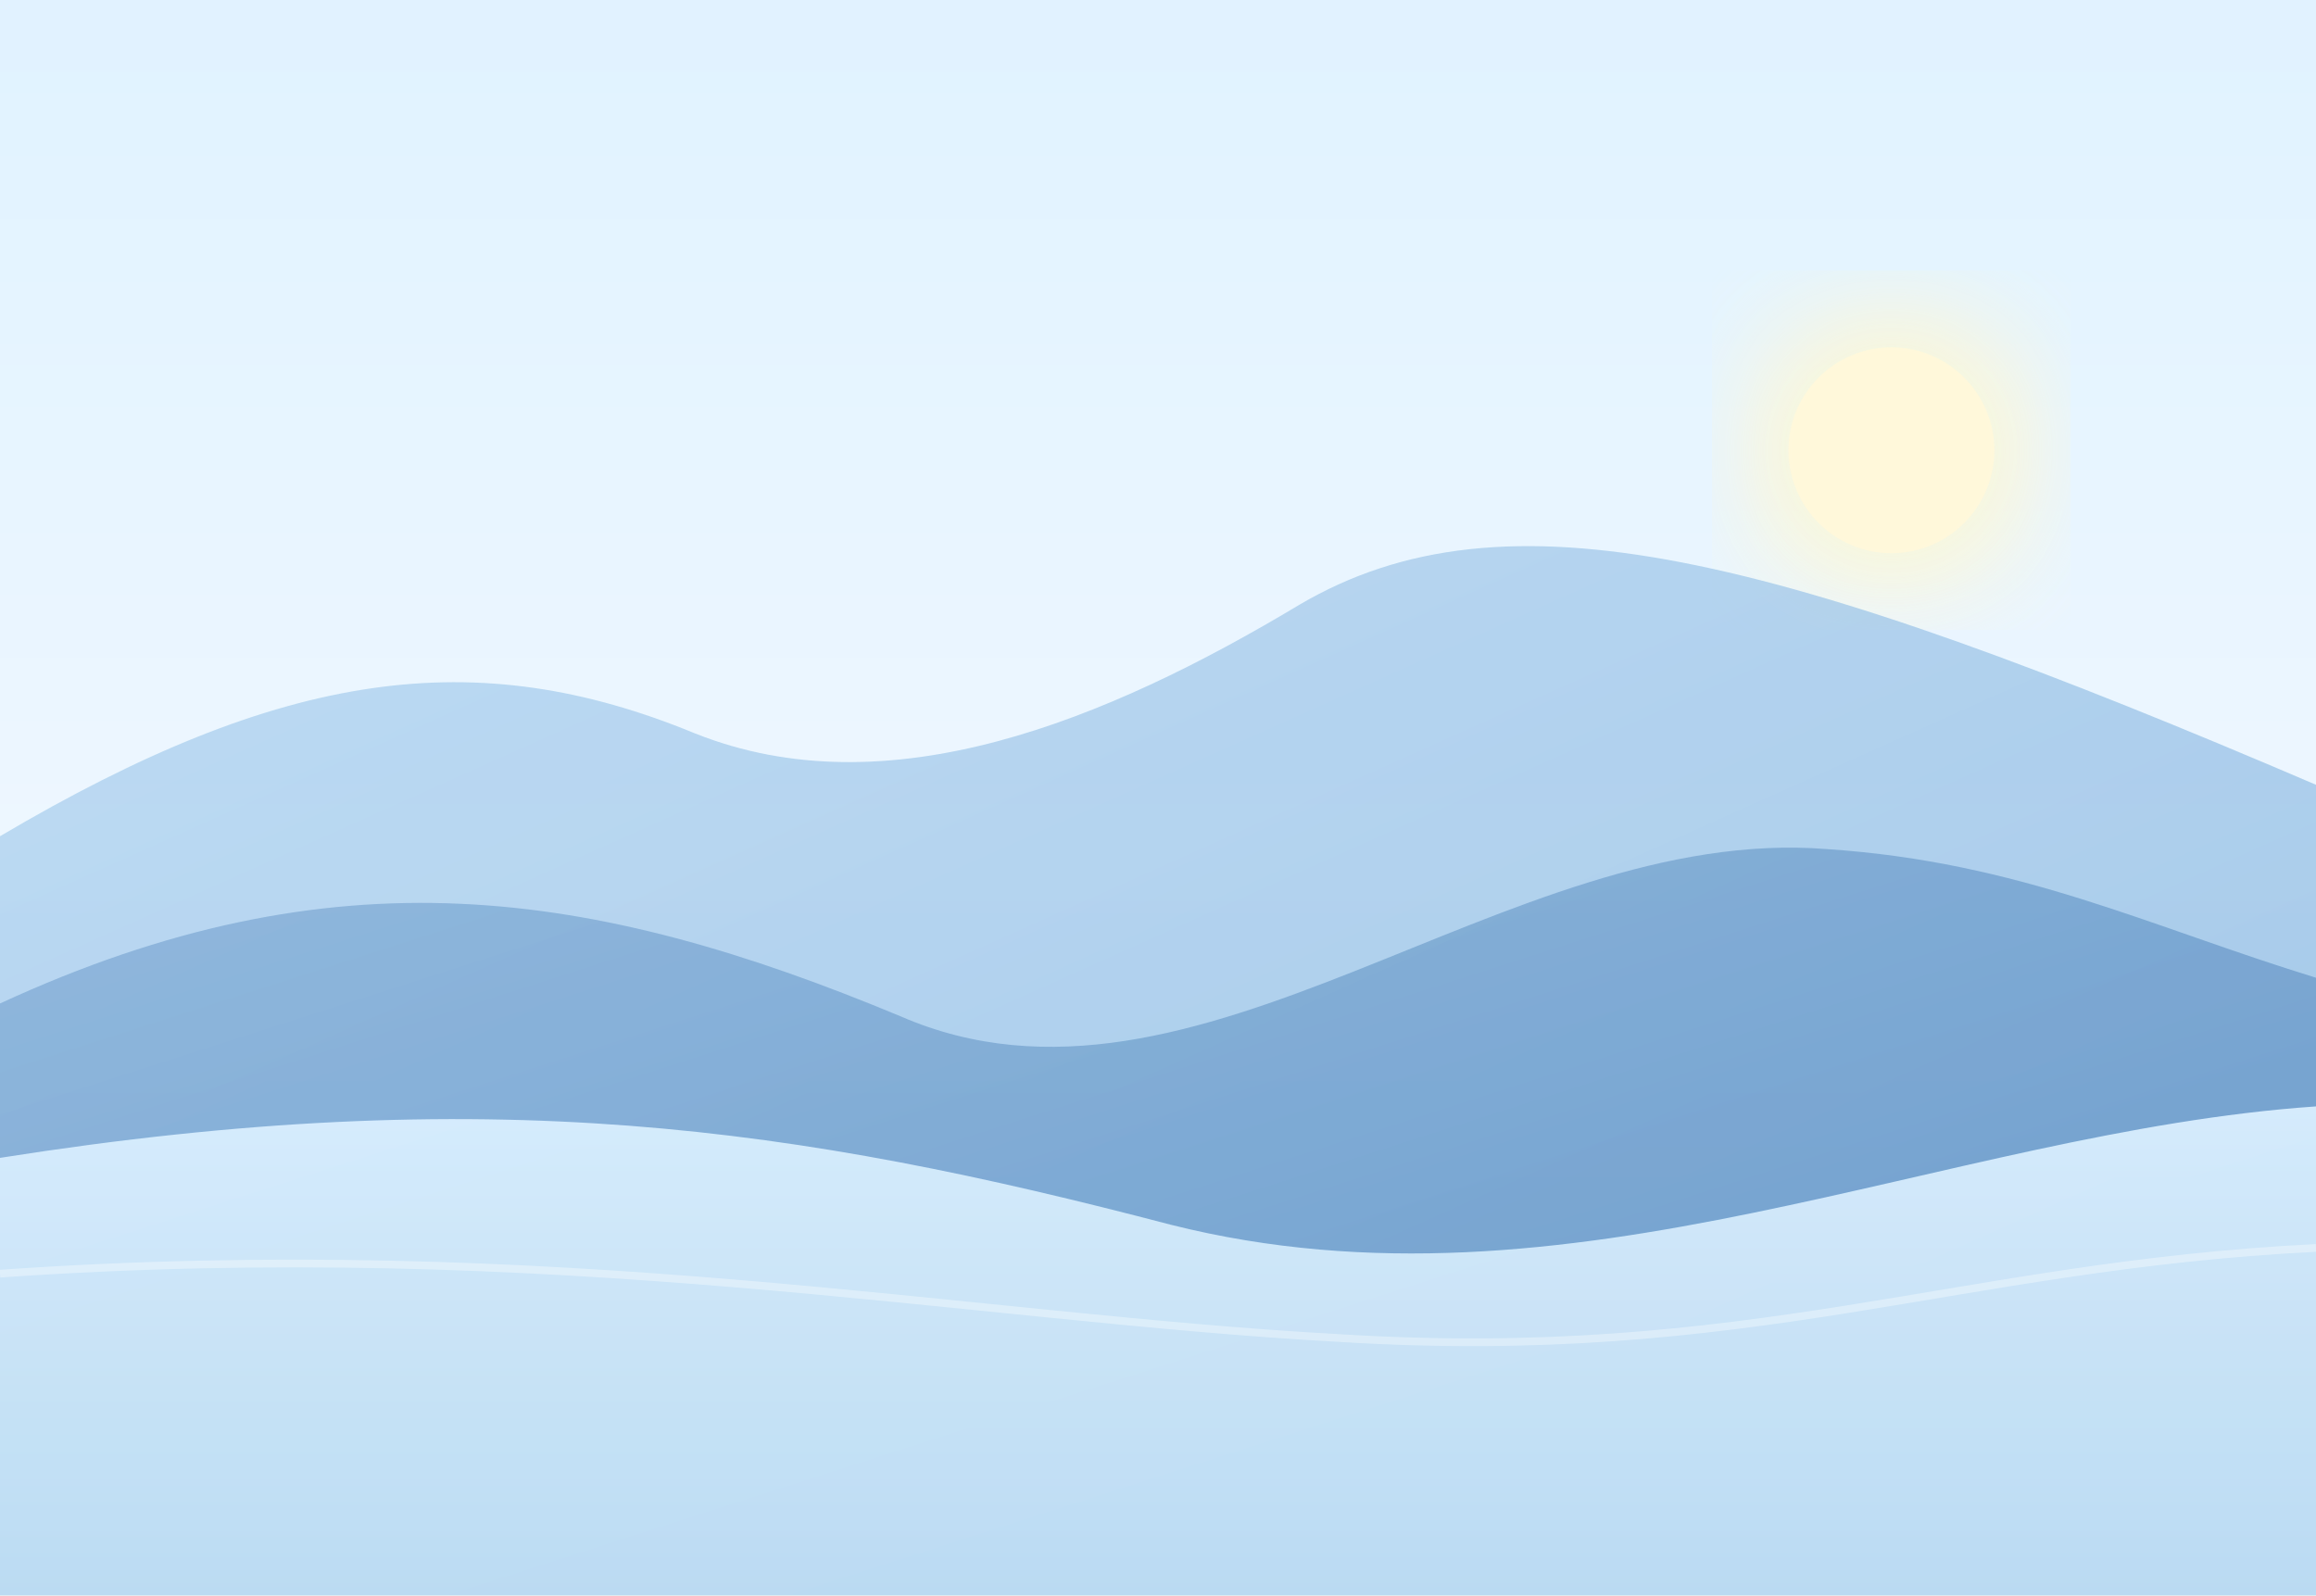
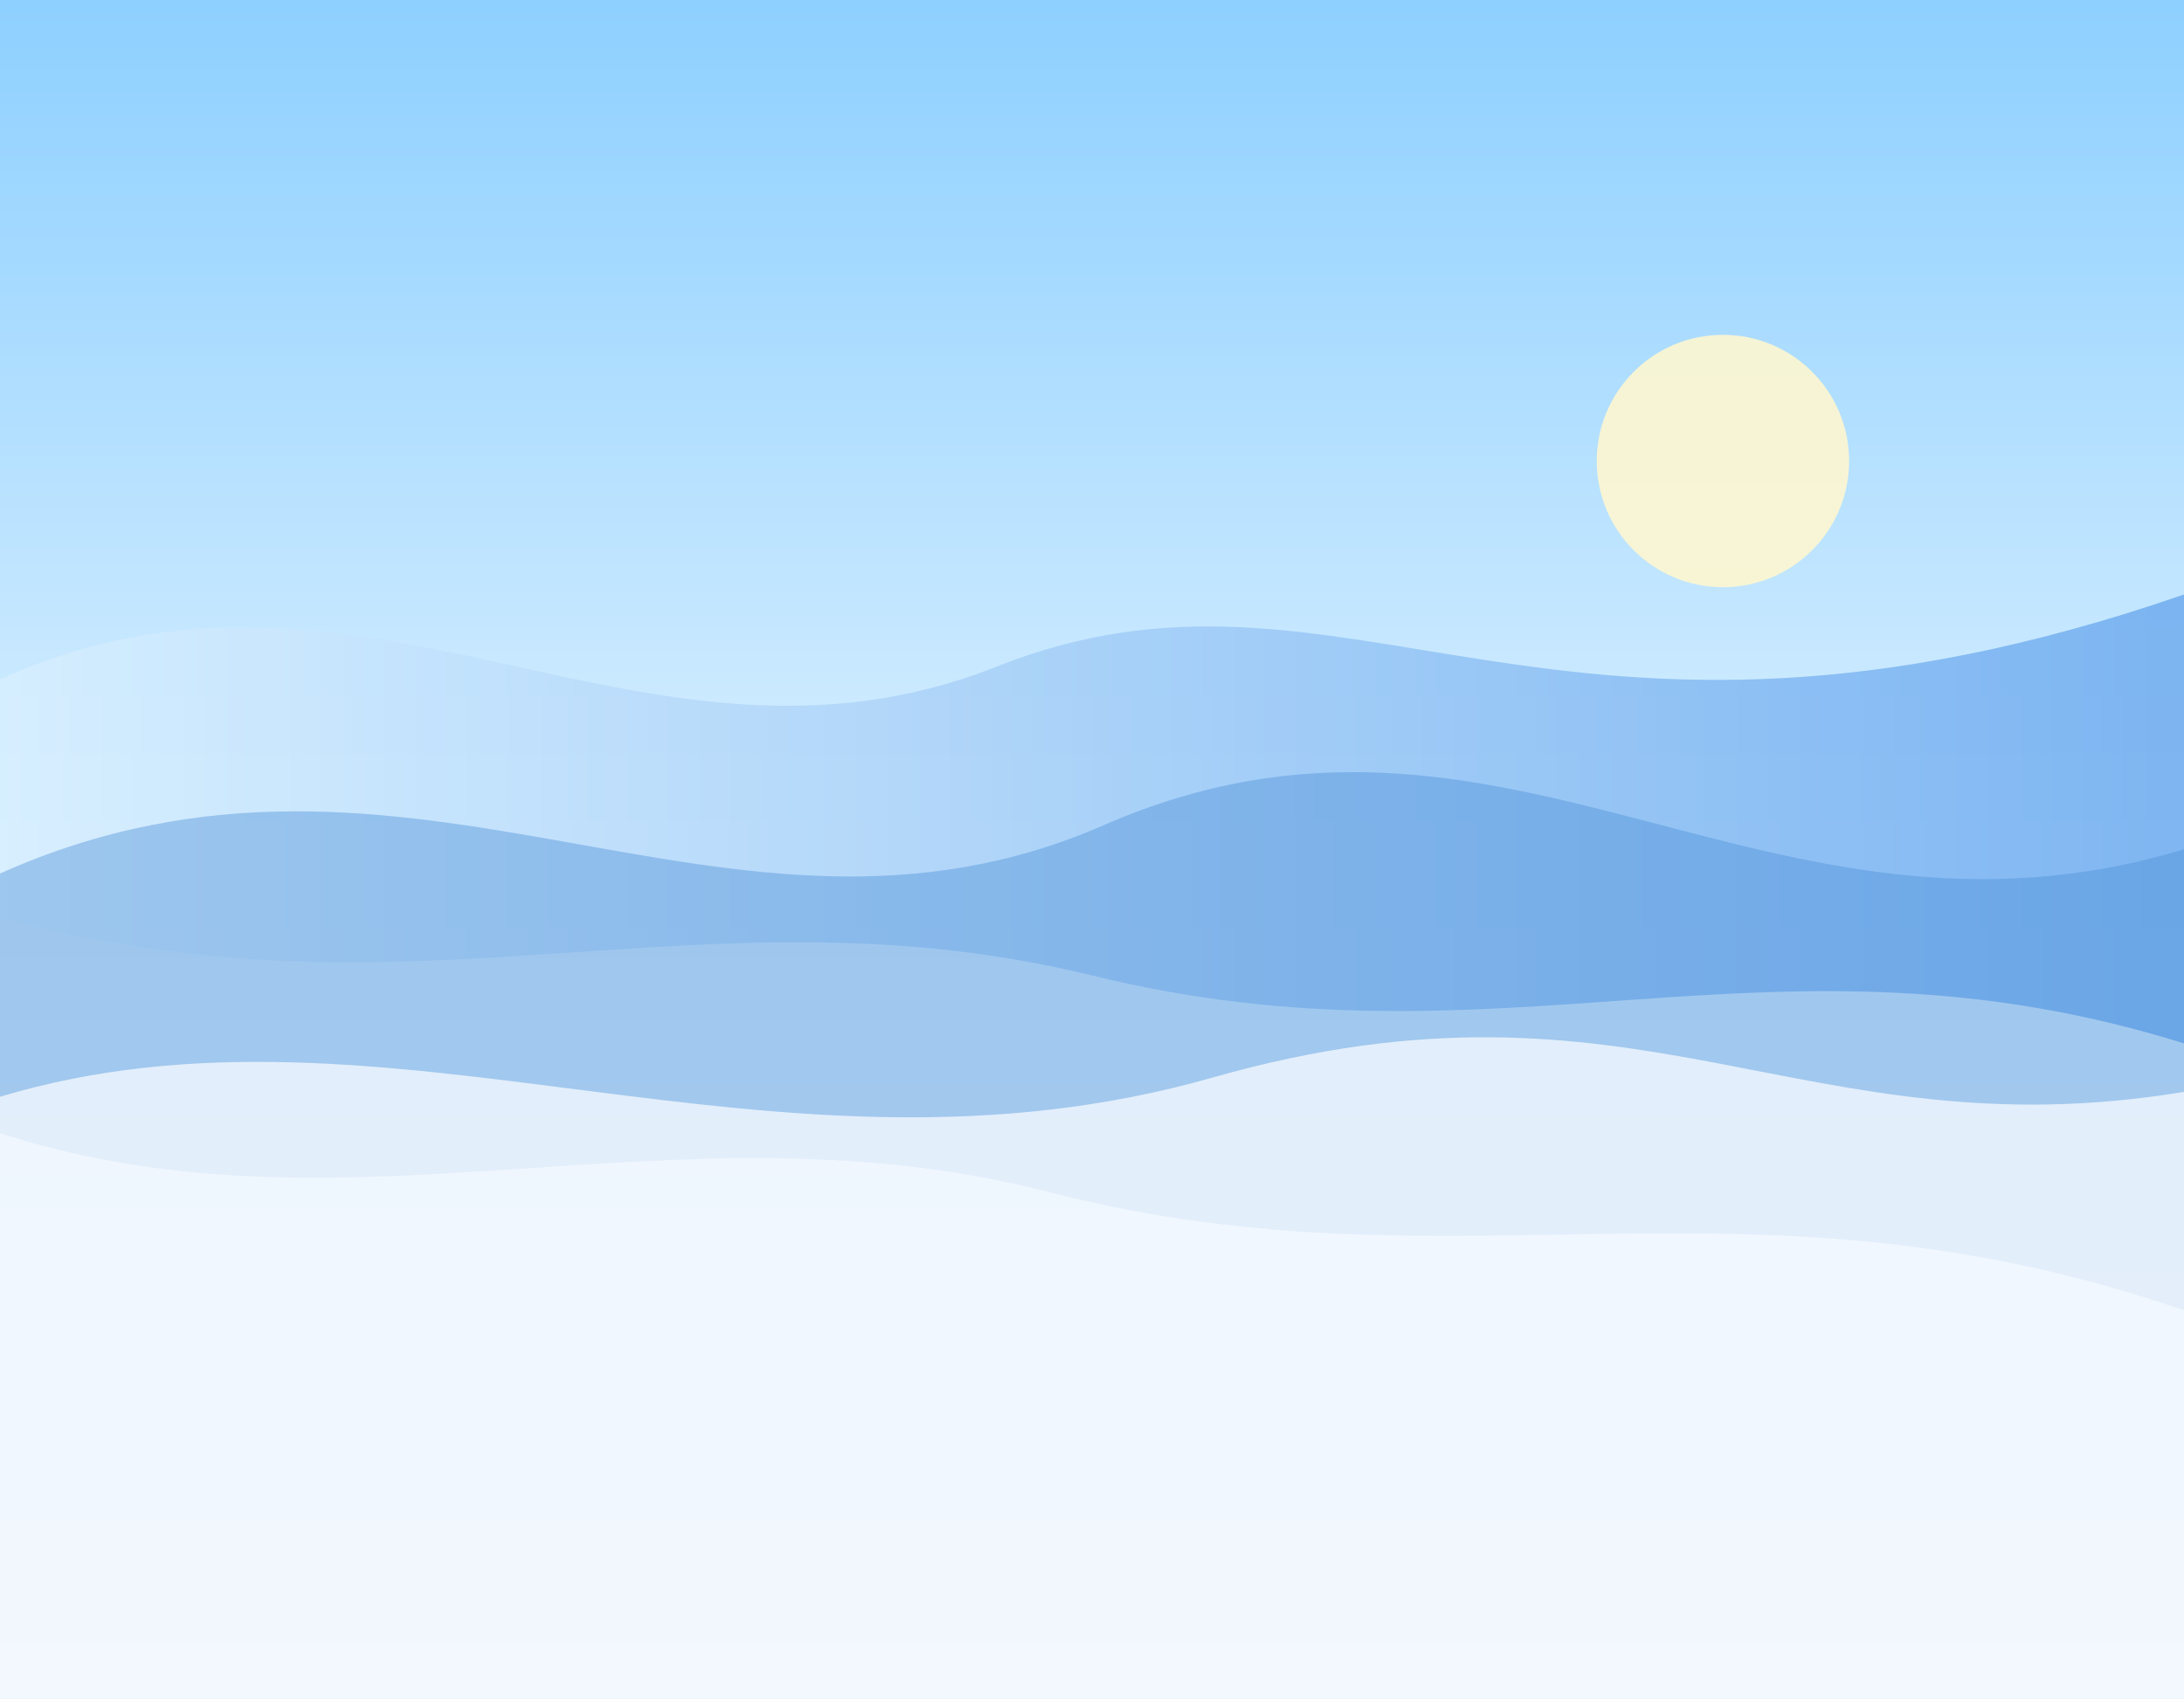
- <svg xmlns="http://www.w3.org/2000/svg" viewBox="0 0 900 620" preserveAspectRatio="xMidYMid slice">
+ <svg xmlns="http://www.w3.org/2000/svg" viewBox="0 0 900 700" preserveAspectRatio="xMidYMid slice">
  <defs>
    <linearGradient id="sky" x1="0" y1="0" x2="0" y2="1">
-       <stop offset="0" stop-color="#dff1ff" />
-       <stop offset=".55" stop-color="#edf7ff" />
-       <stop offset="1" stop-color="#cfe8fb" />
+       <stop stop-color="#8ed0ff" />
+       <stop offset=".5" stop-color="#d8efff" />
+       <stop offset="1" stop-color="#f3f8fe" />
    </linearGradient>
-     <linearGradient id="m1" x1="0" y1="0" x2="1" y2="1">
-       <stop stop-color="#a9cfee" />
-       <stop offset="1" stop-color="#7eb0dc" />
+     <linearGradient id="w1">
+       <stop stop-color="#d8efff" />
+       <stop offset="1" stop-color="#6ba9ee" />
    </linearGradient>
-     <linearGradient id="m2" x1="0" y1="0" x2="1" y2="1">
-       <stop stop-color="#7da9d4" />
-       <stop offset="1" stop-color="#4e85bd" />
-     </linearGradient>
-     <linearGradient id="lake" x1="0" y1="0" x2="0" y2="1">
-       <stop stop-color="#d9efff" />
-       <stop offset="1" stop-color="#bcdcf3" />
-     </linearGradient>
-     <filter id="blur">
-       <feGaussianBlur stdDeviation="20" />
-     </filter>
  </defs>
-   <rect width="900" height="620" fill="url(#sky)" />
-   <circle cx="735" cy="175" r="58" fill="#fff8ce" opacity=".82" filter="url(#blur)" />
-   <circle cx="735" cy="175" r="40" fill="#fff8d8" opacity=".95" />
-   <path d="M0 325 C110 260 185 250 270 285 C345 315 430 280 505 235 C585 188 690 215 900 305 L900 620 L0 620Z" fill="url(#m1)" opacity=".72" />
-   <path d="M0 390 C130 330 230 345 350 395 C465 445 585 320 710 330 C785 335 835 360 900 380 L900 620 L0 620Z" fill="url(#m2)" opacity=".74" />
-   <path d="M0 450 C190 420 310 438 455 476 C610 515 755 440 900 430 L900 620 L0 620Z" fill="url(#lake)" opacity=".94" />
-   <path d="M0 495 C215 480 375 512 520 520 C680 530 760 492 900 485" fill="none" stroke="#ffffff" stroke-opacity=".34" stroke-width="3" />
-   <path d="M0 0H900V620H0Z" fill="#ffffff" opacity=".05" />
+   <rect width="900" height="700" fill="url(#sky)" />
+   <circle cx="710" cy="190" r="52" fill="#fff7cf" opacity=".88" />
+   <path d="M0 280 C150 212 265 332 410 275 C555 217 640 335 900 245 L900 430 C730 377 620 444 450 402 C290 363 170 425 0 378Z" fill="url(#w1)" opacity=".82" />
+   <path d="M0 360 C170 284 300 408 455 340 C620 268 728 402 900 350 L900 540 C720 478 602 534 435 492 C280 451 145 514 0 467Z" fill="#4d8fd6" opacity=".42" />
+   <path d="M0 452 C160 404 318 496 500 444 C676 394 742 476 900 450 L900 700H0Z" fill="#f3f8fe" opacity=".8" />
</svg>
